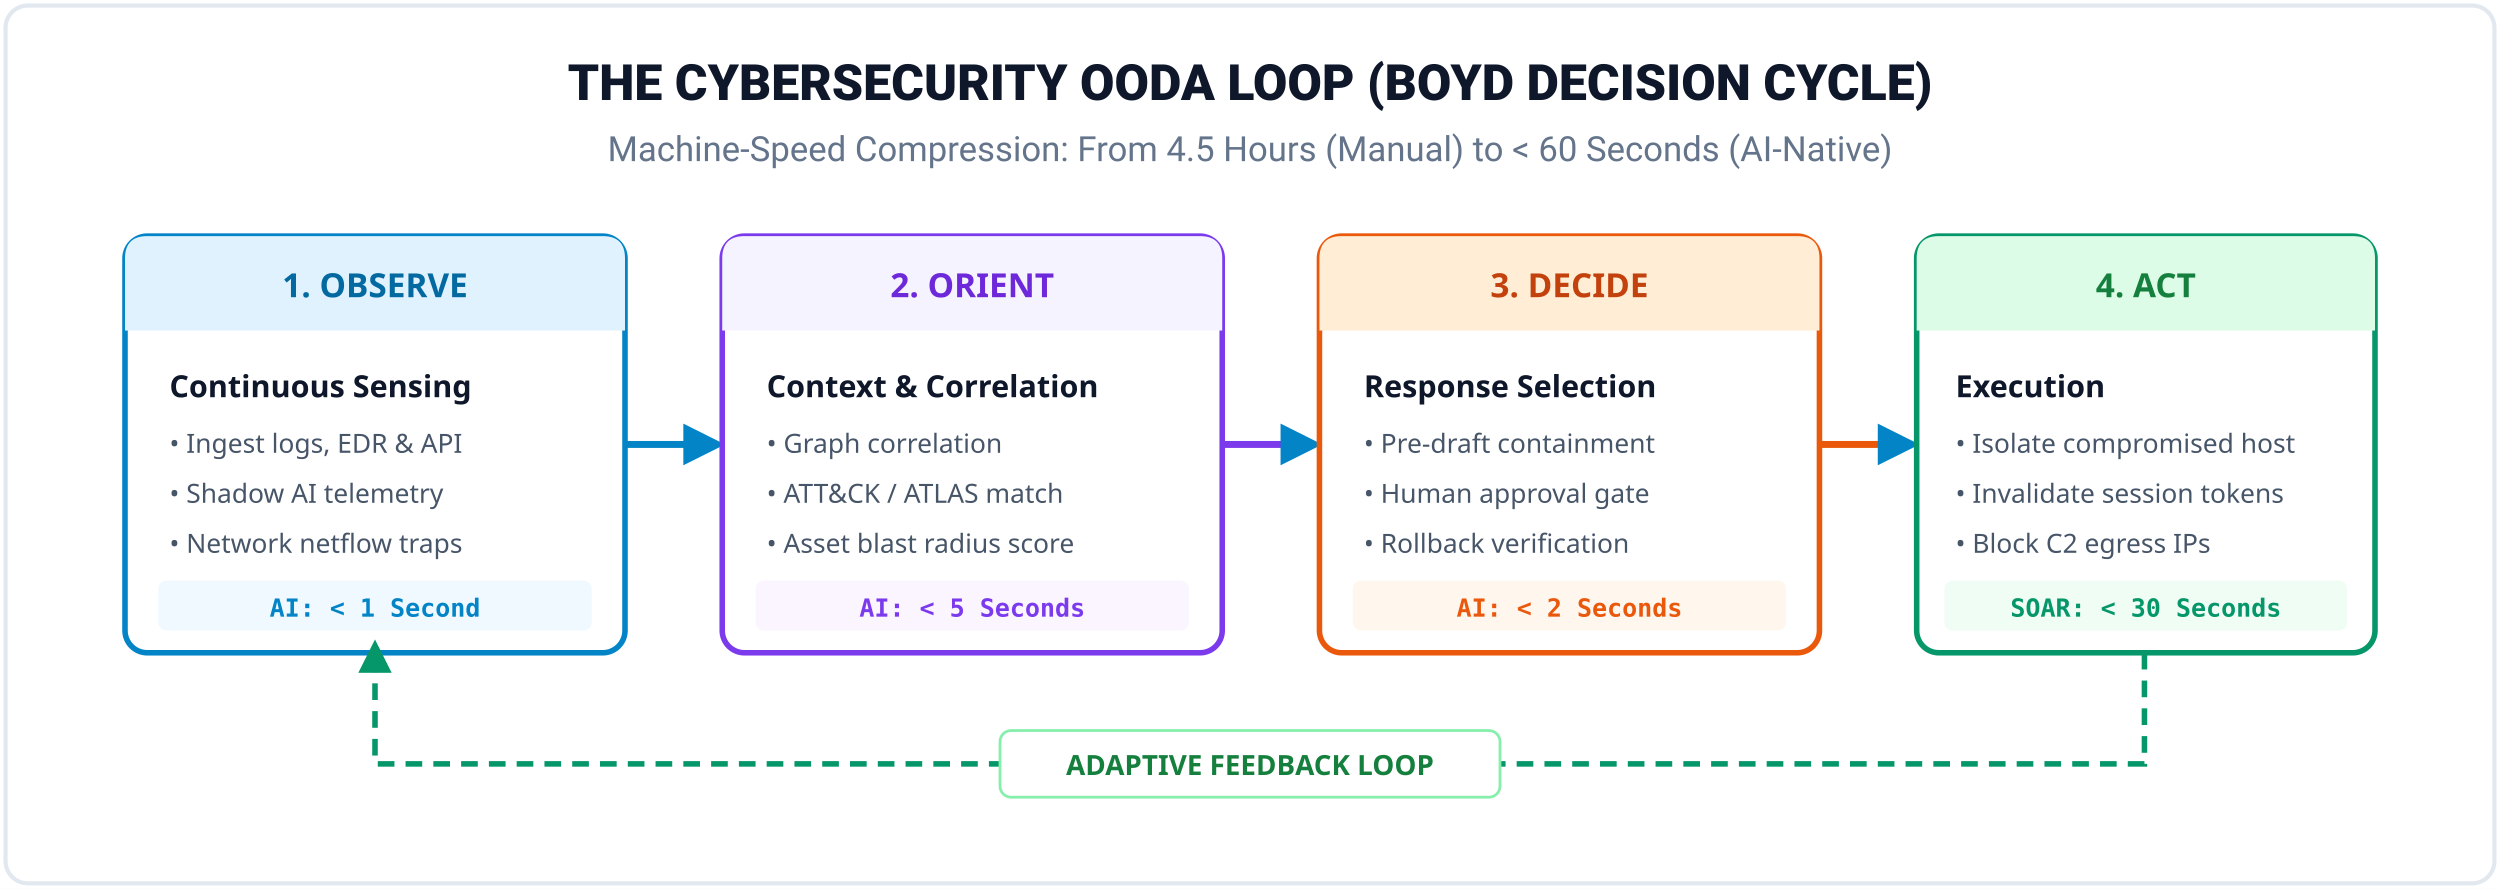
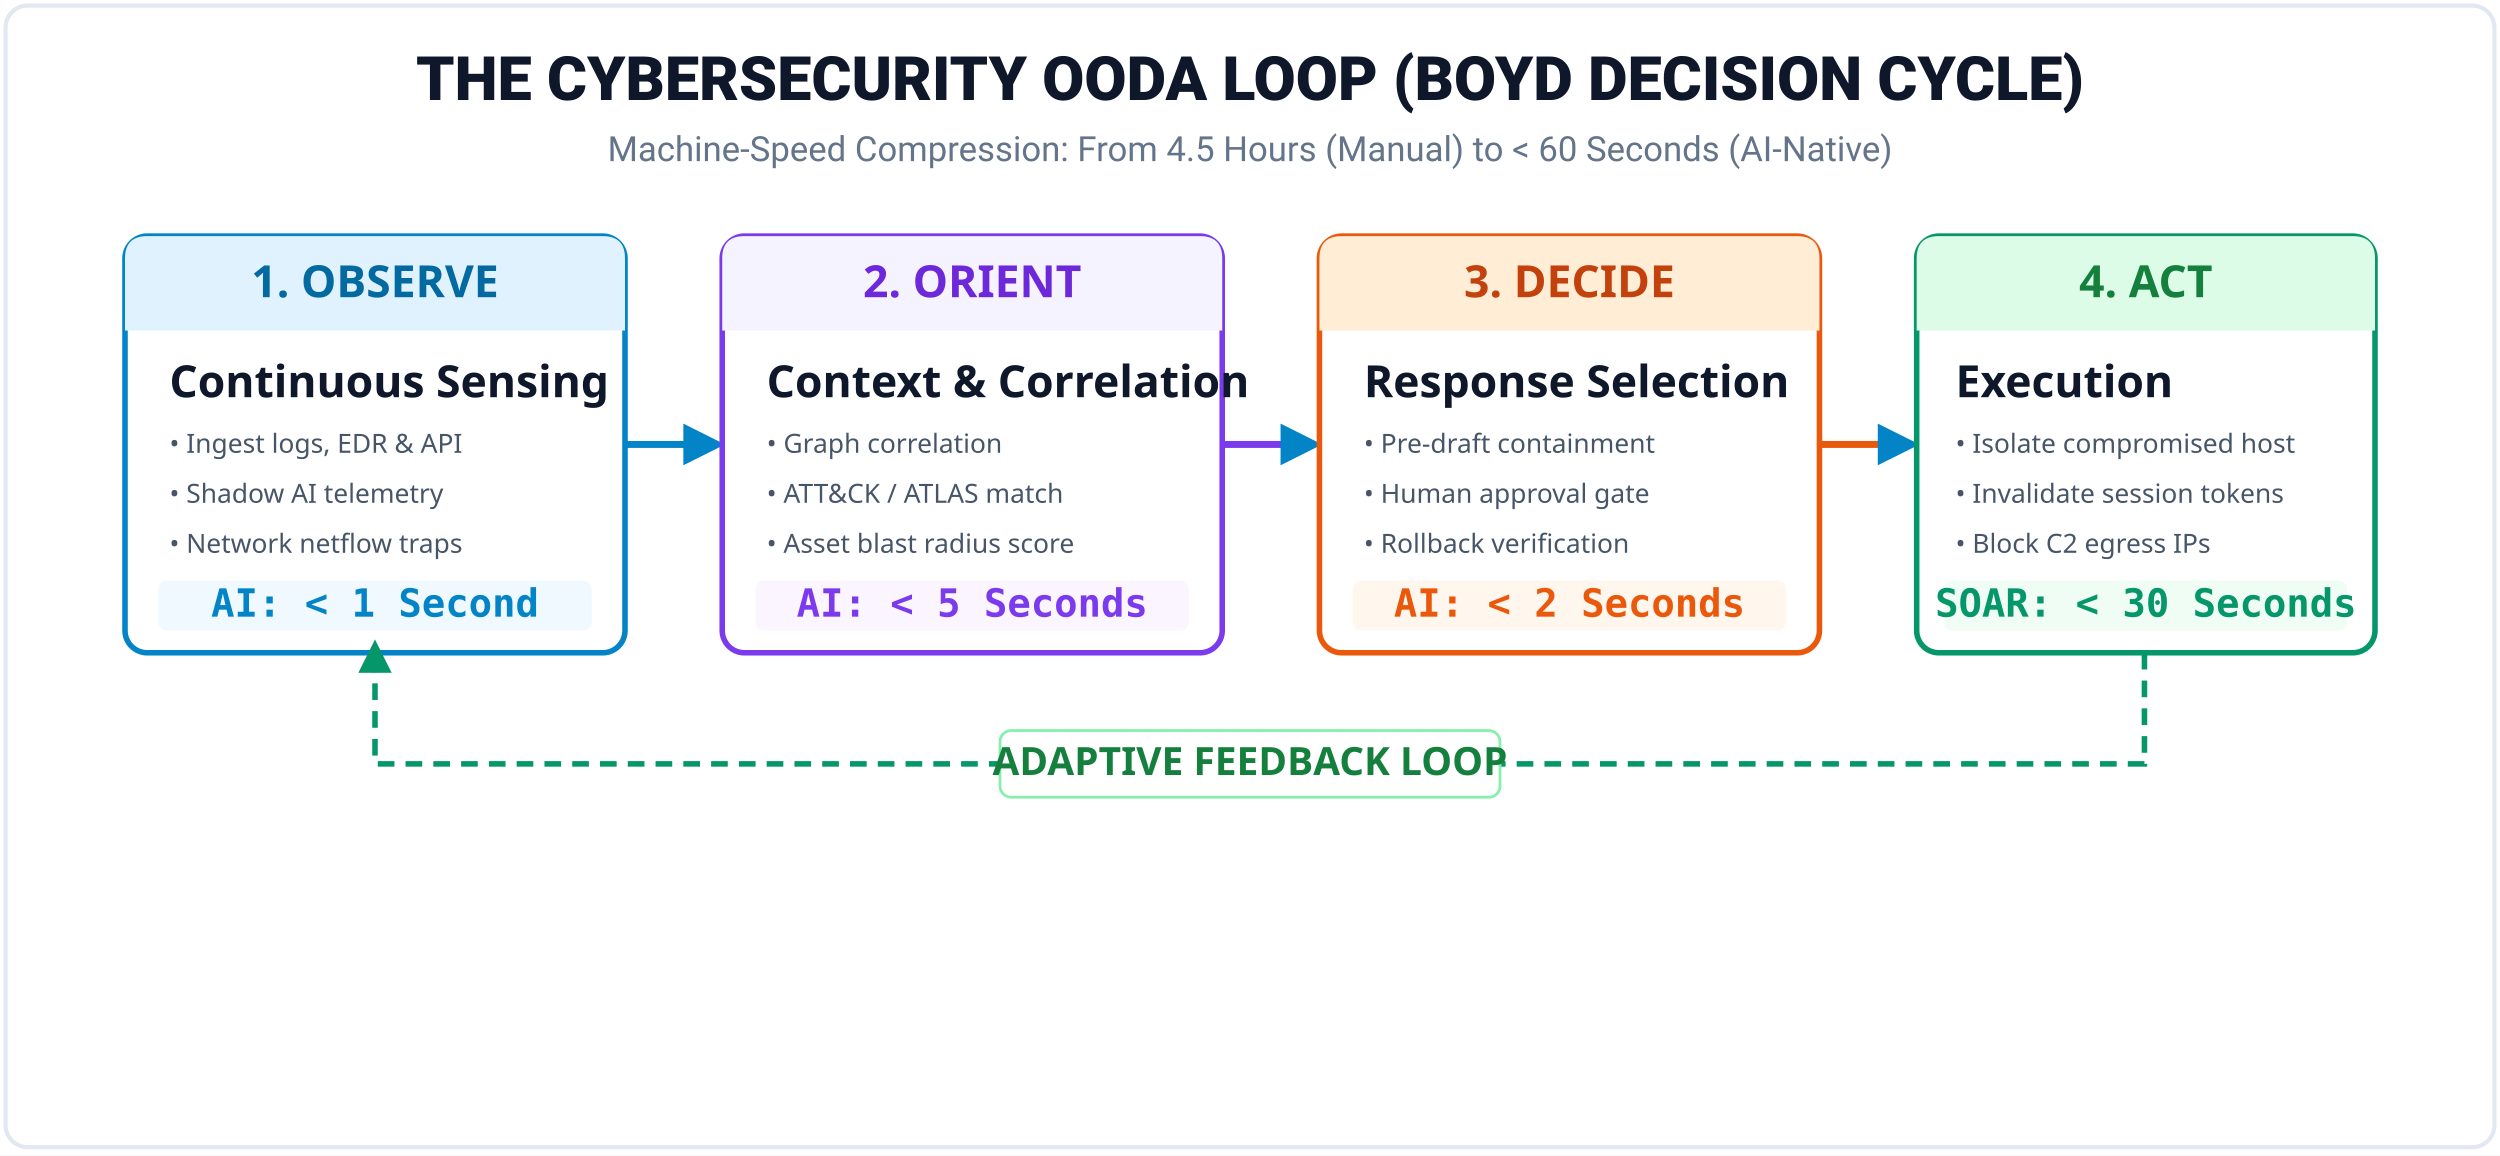
- <svg xmlns="http://www.w3.org/2000/svg" viewBox="0 0 900 320" width="100%" height="100%">
+ <svg xmlns="http://www.w3.org/2000/svg" viewBox="0 0 900 416" width="100%" height="100%">
  <defs>
    <marker id="arr-blue" viewBox="0 0 10 10" refX="6" refY="5" markerWidth="6" markerHeight="6" orient="auto">
      <path d="M 0 0 L 10 5 L 0 10 z" fill="#0284c7" />
    </marker>
    <marker id="arr-emerald" viewBox="0 0 10 10" refX="6" refY="5" markerWidth="6" markerHeight="6" orient="auto">
      <path d="M 0 0 L 10 5 L 0 10 z" fill="#059669" />
    </marker>
  </defs>
-   <rect width="900" height="320" fill="#ffffff" />
-   <rect width="896" height="316" x="2" y="2" fill="none" stroke="#e2e8f0" stroke-width="1.5" rx="8" />
-   <text x="450" y="36" fill="#0f172a" font-family="-apple-system, BlinkMacSystemFont, 'Segoe UI', Roboto, sans-serif" font-size="18" font-weight="800" text-anchor="middle">THE CYBERSECURITY OODA LOOP (BOYD DECISION CYCLE)</text>
+   <rect width="900" height="416" fill="#ffffff" />
+   <rect width="896" height="411" x="2" y="2" fill="none" stroke="#e2e8f0" stroke-width="1.5" rx="8" />
+   <text x="450" y="36" fill="#0f172a" font-family="-apple-system, BlinkMacSystemFont, 'Segoe UI', Roboto, sans-serif" font-size="22" font-weight="800" text-anchor="middle">THE CYBERSECURITY OODA LOOP (BOYD DECISION CYCLE)</text>
  <text x="450" y="58" fill="#64748b" font-family="-apple-system, BlinkMacSystemFont, 'Segoe UI', Roboto, sans-serif" font-size="12.5" text-anchor="middle">Machine-Speed Compression: From 4.5 Hours (Manual) to &lt; 60 Seconds (AI-Native)</text>
  <g transform="translate(45, 85)">
    <rect width="180" height="150" fill="#ffffff" stroke="#0284c7" stroke-width="2" rx="8" />
    <path d="M 0 8 Q 0 0 8 0 L 172 0 Q 180 0 180 8 L 180 34 L 0 34 Z" fill="#e0f2fe" />
-     <text x="90" y="22" fill="#0369a1" font-family="sans-serif" font-size="12" font-weight="800" text-anchor="middle">1. OBSERVE</text>
-     <text x="16" y="58" fill="#0f172a" font-family="sans-serif" font-size="11" font-weight="700">Continuous Sensing</text>
+     <text x="90" y="22" fill="#0369a1" font-family="sans-serif" font-size="16" font-weight="800" text-anchor="middle">1. OBSERVE</text>
+     <text x="16" y="58" fill="#0f172a" font-family="sans-serif" font-size="16" font-weight="700">Continuous Sensing</text>
    <text x="16" y="78" fill="#475569" font-family="sans-serif" font-size="9.5">• Ingest logs, EDR &amp; API</text>
    <text x="16" y="96" fill="#475569" font-family="sans-serif" font-size="9.5">• Shadow AI telemetry</text>
    <text x="16" y="114" fill="#475569" font-family="sans-serif" font-size="9.5">• Network netflow traps</text>
    <rect x="12" y="124" width="156" height="18" fill="#f0f9ff" rx="3" />
-     <text x="90" y="137" fill="#0284c7" font-family="monospace" font-size="9" font-weight="700" text-anchor="middle">AI: &lt; 1 Second</text>
+     <text x="90" y="137" fill="#0284c7" font-family="monospace" font-size="14" font-weight="700" text-anchor="middle">AI: &lt; 1 Second</text>
  </g>
  <line x1="225" y1="160" x2="255" y2="160" stroke="#0284c7" stroke-width="2.5" marker-end="url(#arr-blue)" />
  <g transform="translate(260, 85)">
    <rect width="180" height="150" fill="#ffffff" stroke="#7c3aed" stroke-width="2" rx="8" />
    <path d="M 0 8 Q 0 0 8 0 L 172 0 Q 180 0 180 8 L 180 34 L 0 34 Z" fill="#f5f3ff" />
-     <text x="90" y="22" fill="#6d28d9" font-family="sans-serif" font-size="12" font-weight="800" text-anchor="middle">2. ORIENT</text>
-     <text x="16" y="58" fill="#0f172a" font-family="sans-serif" font-size="11" font-weight="700">Context &amp; Correlation</text>
+     <text x="90" y="22" fill="#6d28d9" font-family="sans-serif" font-size="16" font-weight="800" text-anchor="middle">2. ORIENT</text>
+     <text x="16" y="58" fill="#0f172a" font-family="sans-serif" font-size="16" font-weight="700">Context &amp; Correlation</text>
    <text x="16" y="78" fill="#475569" font-family="sans-serif" font-size="9.5">• Graph correlation</text>
    <text x="16" y="96" fill="#475569" font-family="sans-serif" font-size="9.5">• ATT&amp;CK / ATLAS match</text>
    <text x="16" y="114" fill="#475569" font-family="sans-serif" font-size="9.5">• Asset blast radius score</text>
    <rect x="12" y="124" width="156" height="18" fill="#faf5ff" rx="3" />
-     <text x="90" y="137" fill="#7c3aed" font-family="monospace" font-size="9" font-weight="700" text-anchor="middle">AI: &lt; 5 Seconds</text>
+     <text x="90" y="137" fill="#7c3aed" font-family="monospace" font-size="14" font-weight="700" text-anchor="middle">AI: &lt; 5 Seconds</text>
  </g>
  <line x1="440" y1="160" x2="470" y2="160" stroke="#7c3aed" stroke-width="2.5" marker-end="url(#arr-blue)" />
  <g transform="translate(475, 85)">
    <rect width="180" height="150" fill="#ffffff" stroke="#ea580c" stroke-width="2" rx="8" />
    <path d="M 0 8 Q 0 0 8 0 L 172 0 Q 180 0 180 8 L 180 34 L 0 34 Z" fill="#ffedd5" />
-     <text x="90" y="22" fill="#c2410c" font-family="sans-serif" font-size="12" font-weight="800" text-anchor="middle">3. DECIDE</text>
-     <text x="16" y="58" fill="#0f172a" font-family="sans-serif" font-size="11" font-weight="700">Response Selection</text>
+     <text x="90" y="22" fill="#c2410c" font-family="sans-serif" font-size="16" font-weight="800" text-anchor="middle">3. DECIDE</text>
+     <text x="16" y="58" fill="#0f172a" font-family="sans-serif" font-size="16" font-weight="700">Response Selection</text>
    <text x="16" y="78" fill="#475569" font-family="sans-serif" font-size="9.5">• Pre-draft containment</text>
    <text x="16" y="96" fill="#475569" font-family="sans-serif" font-size="9.5">• Human approval gate</text>
    <text x="16" y="114" fill="#475569" font-family="sans-serif" font-size="9.5">• Rollback verification</text>
    <rect x="12" y="124" width="156" height="18" fill="#fff7ed" rx="3" />
-     <text x="90" y="137" fill="#ea580c" font-family="monospace" font-size="9" font-weight="700" text-anchor="middle">AI: &lt; 2 Seconds</text>
+     <text x="90" y="137" fill="#ea580c" font-family="monospace" font-size="14" font-weight="700" text-anchor="middle">AI: &lt; 2 Seconds</text>
  </g>
  <line x1="655" y1="160" x2="685" y2="160" stroke="#ea580c" stroke-width="2.5" marker-end="url(#arr-blue)" />
  <g transform="translate(690, 85)">
    <rect width="165" height="150" fill="#ffffff" stroke="#059669" stroke-width="2" rx="8" />
    <path d="M 0 8 Q 0 0 8 0 L 157 0 Q 165 0 165 8 L 165 34 L 0 34 Z" fill="#dcfce7" />
-     <text x="82.5" y="22" fill="#15803d" font-family="sans-serif" font-size="12" font-weight="800" text-anchor="middle">4. ACT</text>
-     <text x="14" y="58" fill="#0f172a" font-family="sans-serif" font-size="11" font-weight="700">Execution</text>
+     <text x="82.5" y="22" fill="#15803d" font-family="sans-serif" font-size="16" font-weight="800" text-anchor="middle">4. ACT</text>
+     <text x="14" y="58" fill="#0f172a" font-family="sans-serif" font-size="16" font-weight="700">Execution</text>
    <text x="14" y="78" fill="#475569" font-family="sans-serif" font-size="9.5">• Isolate compromised host</text>
    <text x="14" y="96" fill="#475569" font-family="sans-serif" font-size="9.5">• Invalidate session tokens</text>
    <text x="14" y="114" fill="#475569" font-family="sans-serif" font-size="9.5">• Block C2 egress IPs</text>
    <rect x="10" y="124" width="145" height="18" fill="#f0fdf4" rx="3" />
-     <text x="82.5" y="137" fill="#059669" font-family="monospace" font-size="9" font-weight="700" text-anchor="middle">SOAR: &lt; 30 Seconds</text>
+     <text x="82.5" y="137" fill="#059669" font-family="monospace" font-size="14" font-weight="700" text-anchor="middle">SOAR: &lt; 30 Seconds</text>
  </g>
  <path d="M 772 235 V 275 H 135 V 235" fill="none" stroke="#059669" stroke-width="2" stroke-dasharray="6 4" marker-end="url(#arr-emerald)" />
  <rect x="360" y="263" width="180" height="24" fill="#ffffff" stroke="#86efac" rx="4" />
-   <text x="450" y="279" fill="#15803d" font-family="sans-serif" font-size="10" font-weight="800" text-anchor="middle">ADAPTIVE FEEDBACK LOOP</text>
+   <text x="450" y="279" fill="#15803d" font-family="sans-serif" font-size="14" font-weight="800" text-anchor="middle">ADAPTIVE FEEDBACK LOOP</text>
</svg>
